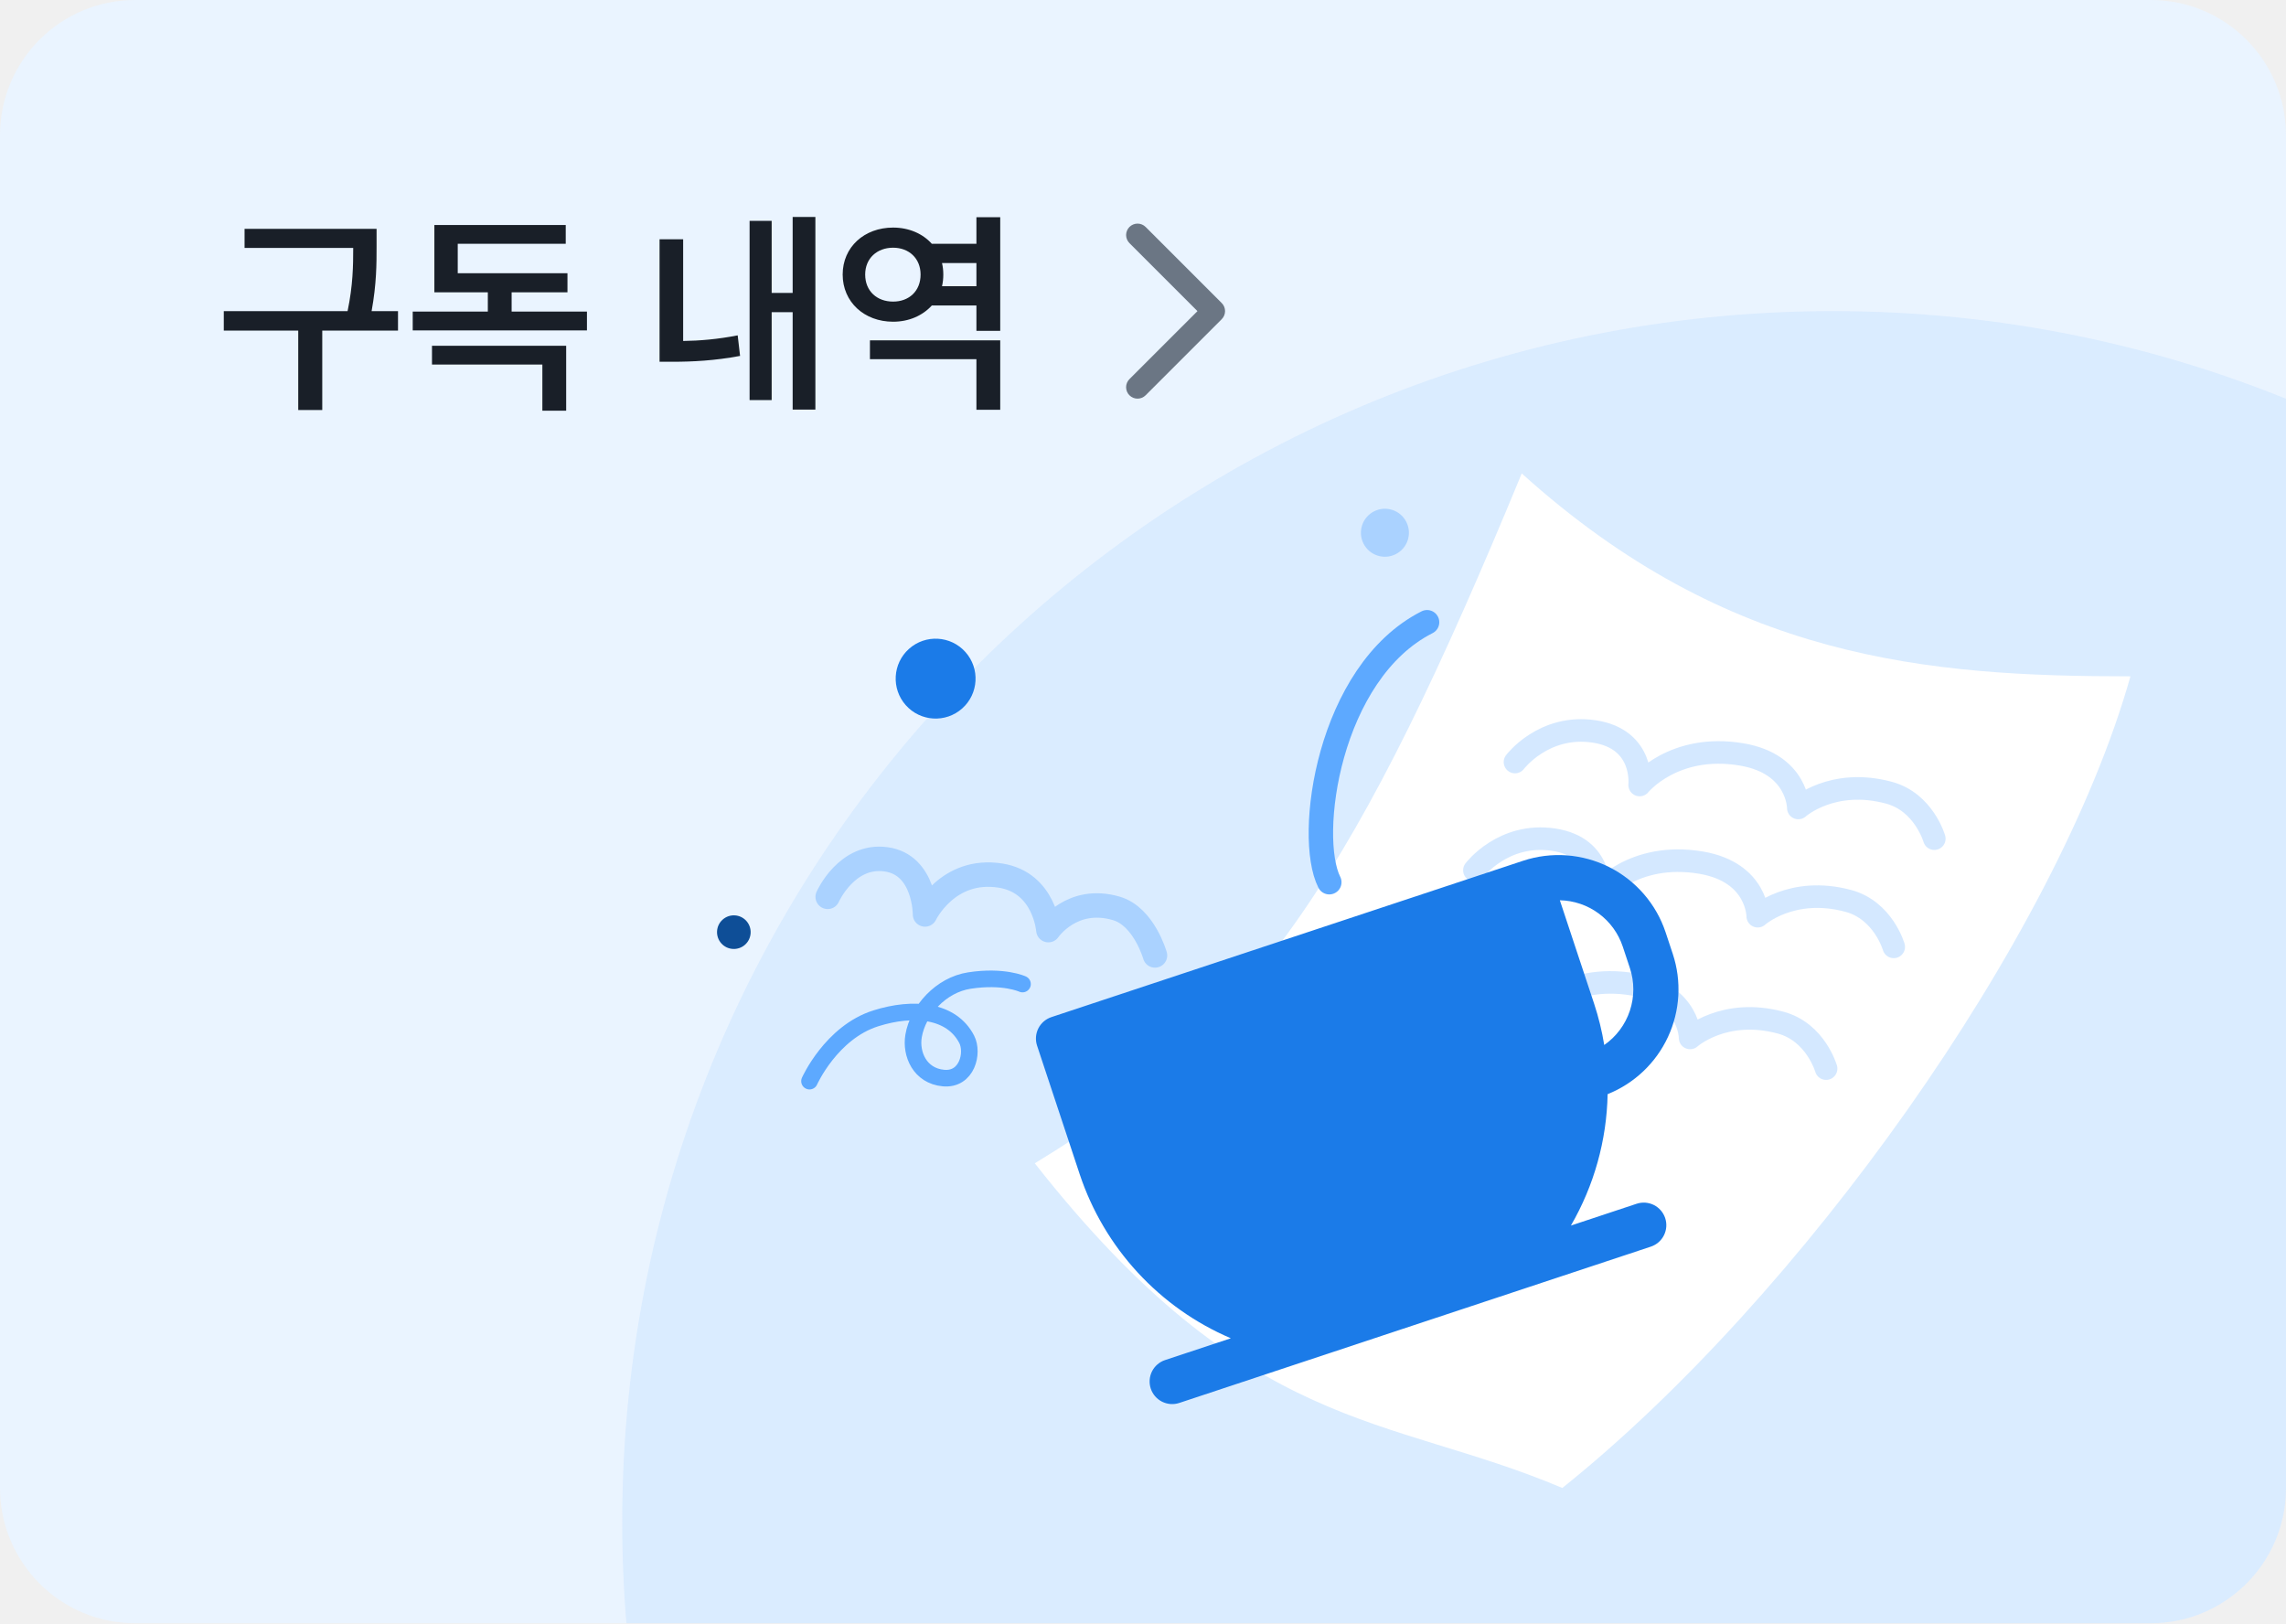
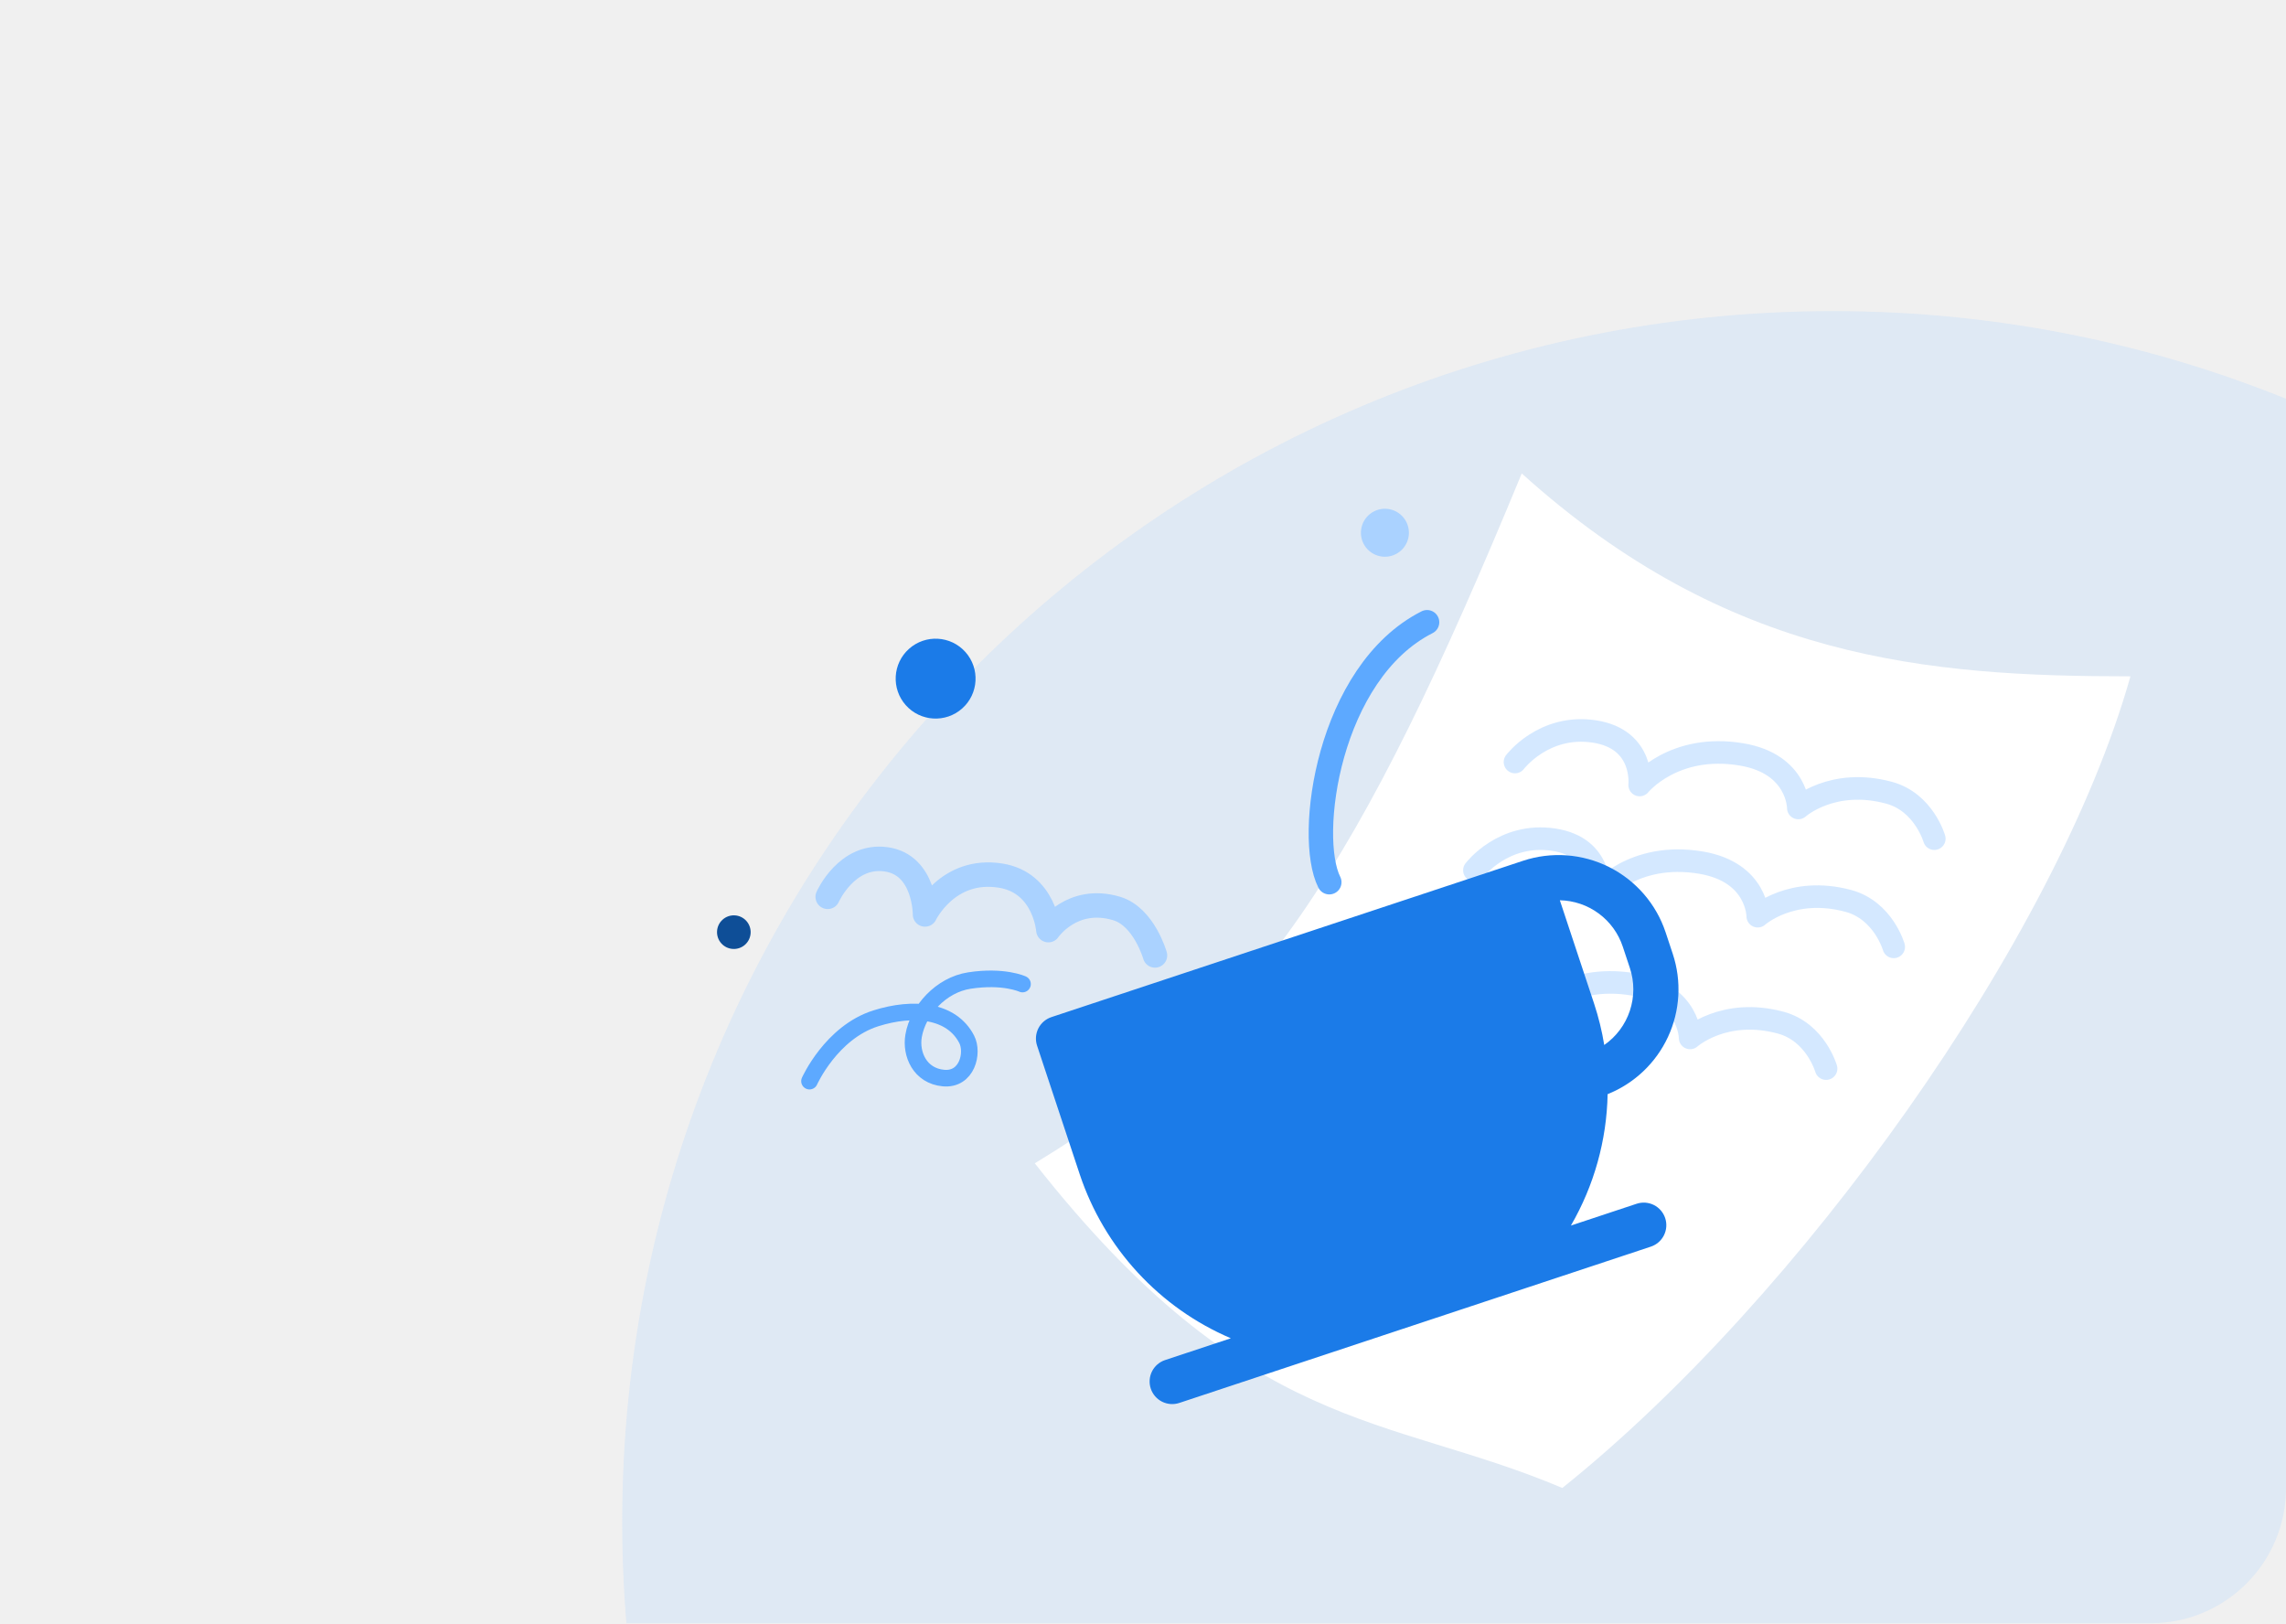
<svg xmlns="http://www.w3.org/2000/svg" width="169" height="120" viewBox="0 0 169 120" fill="none">
-   <g clip-path="url(#clip0_2198_8130)">
-     <rect width="169" height="120" rx="10" fill="#EAF4FF" />
+   <g clip-path="url(#clip0_2227_7967)">
    <circle opacity="0.25" cx="135.5" cy="112.5" r="89.5" fill="#AAD2FF" />
    <path d="M76.5 86C92.919 76.052 100.557 63.935 112.5 35C127.76 48.777 142.5 50 157.5 50C152 69.5 133 96 115.5 110C102.5 104.5 92.353 106.161 76.5 86Z" fill="white" />
-     <path d="M18.08 16.92H27.84V18.168C27.84 19.512 27.84 20.968 27.472 23H29.424V24.44H23.824V30.312H22.048V24.44H16.544V23H25.696C26.096 21.08 26.112 19.624 26.112 18.328H18.08V16.92ZM30.512 23.032H36.064V21.608H32.112V16.632H41.824V18.024H33.84V20.2H41.952V21.608H37.824V23.032H43.392V24.424H30.512V23.032ZM31.936 25.56H41.856V30.36H40.096V26.952H31.936V25.56ZM58.6 16.04H60.28V30.28H58.6V23.08H57.048V29.576H55.416V16.328H57.048V21.656H58.6V16.04ZM48.76 17.688H50.504V25.208C51.704 25.192 53.064 25.08 54.536 24.792L54.712 26.312C52.824 26.664 51.192 26.744 49.72 26.744H48.76V17.688ZM64.313 25.16H73.945V30.296H72.185V26.552H64.313V25.16ZM72.185 16.056H73.945V24.456H72.185V22.584H68.889C68.201 23.336 67.193 23.784 66.025 23.784C63.897 23.784 62.297 22.328 62.297 20.296C62.297 18.264 63.897 16.824 66.025 16.824C67.193 16.824 68.217 17.272 68.889 18.024H72.185V16.056ZM66.025 18.312C64.841 18.312 63.961 19.096 63.961 20.296C63.961 21.528 64.841 22.296 66.025 22.296C67.193 22.296 68.057 21.528 68.057 20.296C68.057 19.096 67.193 18.312 66.025 18.312ZM69.641 21.16H72.185V19.448H69.641C69.705 19.72 69.737 19.992 69.737 20.296C69.737 20.6 69.705 20.888 69.641 21.16Z" fill="#191F28" />
-     <path d="M90.318 23.598L84.693 29.223C84.534 29.382 84.319 29.471 84.095 29.471C83.871 29.471 83.656 29.382 83.498 29.223C83.339 29.065 83.25 28.85 83.25 28.625C83.25 28.401 83.339 28.186 83.498 28.028L88.526 23.001L83.499 17.973C83.421 17.895 83.358 17.802 83.316 17.699C83.273 17.596 83.251 17.486 83.251 17.375C83.251 17.265 83.273 17.155 83.316 17.052C83.358 16.95 83.421 16.856 83.499 16.778C83.577 16.699 83.671 16.637 83.773 16.595C83.876 16.552 83.986 16.53 84.097 16.53C84.208 16.53 84.317 16.552 84.42 16.595C84.523 16.637 84.616 16.699 84.694 16.778L90.319 22.403C90.398 22.481 90.46 22.575 90.503 22.677C90.545 22.78 90.567 22.89 90.567 23.001C90.567 23.112 90.545 23.222 90.502 23.324C90.459 23.427 90.397 23.52 90.318 23.598Z" fill="#6B7684" />
    <circle cx="69.169" cy="50.169" r="2.953" transform="rotate(-41.7095 69.1692 50.1694)" fill="#1B7BE8" />
    <circle cx="54.252" cy="68.912" r="1.243" transform="rotate(-41.7095 54.2515 68.9124)" fill="#0E4E97" />
    <path d="M61.189 66.301C61.189 66.301 62.592 63.129 65.497 63.525C68.402 63.921 68.384 67.604 68.384 67.604C68.384 67.604 70.057 64.105 73.976 64.732C77.241 65.255 77.504 68.763 77.504 68.763C77.504 68.763 79.246 66.18 82.546 67.16C84.576 67.764 85.387 70.633 85.387 70.633" stroke="#AAD2FF" stroke-width="1.806" stroke-linecap="round" stroke-linejoin="round" />
    <path opacity="0.5" d="M112 56.335C112 56.335 114.131 53.509 117.865 54.075C121.598 54.641 121.216 58.033 121.216 58.033C121.216 58.033 123.73 54.924 128.757 55.773C132.946 56.481 132.946 59.732 132.946 59.732C132.946 59.732 135.459 57.471 139.649 58.603C142.227 59.3 143 62 143 62" stroke="#AAD2FF" stroke-width="1.669" stroke-linecap="round" stroke-linejoin="round" />
    <path opacity="0.5" d="M109 64.335C109 64.335 111.131 61.509 114.865 62.075C118.598 62.641 118.216 66.034 118.216 66.034C118.216 66.034 120.73 62.924 125.757 63.773C129.946 64.481 129.946 67.732 129.946 67.732C129.946 67.732 132.459 65.472 136.649 66.603C139.227 67.3 140 70 140 70" stroke="#AAD2FF" stroke-width="1.669" stroke-linecap="round" stroke-linejoin="round" />
    <path opacity="0.5" d="M104 73.335C104 73.335 106.131 70.509 109.865 71.075C113.598 71.641 113.216 75.034 113.216 75.034C113.216 75.034 115.73 71.924 120.757 72.773C124.946 73.481 124.946 76.732 124.946 76.732C124.946 76.732 127.459 74.472 131.649 75.603C134.227 76.3 135 79 135 79" stroke="#AAD2FF" stroke-width="1.669" stroke-linecap="round" stroke-linejoin="round" />
    <path d="M98.273 65.219C96.563 61.844 98.188 49.707 105.5 46" stroke="#5DA9FF" stroke-width="1.806" stroke-linecap="round" stroke-linejoin="round" />
    <circle cx="102.384" cy="39.385" r="1.774" transform="rotate(-26.8812 102.384 39.3847)" fill="#AAD2FF" />
    <path d="M59.845 79.926C59.845 79.926 61.451 76.323 64.748 75.283C67.525 74.406 70.35 74.663 71.469 76.84C71.978 77.83 71.502 79.86 69.749 79.698C67.995 79.536 67.313 77.912 67.54 76.581C67.86 74.706 69.553 72.814 71.663 72.489C74.196 72.099 75.592 72.748 75.592 72.748" stroke="#5DA9FF" stroke-width="1.227" stroke-linecap="round" stroke-linejoin="round" />
-     <g clip-path="url(#clip1_2198_8130)">
+     <g clip-path="url(#clip1_2227_7967)">
      <path d="M112.59 63.637L77.729 75.192C77.309 75.332 76.961 75.632 76.762 76.028C76.564 76.424 76.53 76.882 76.669 77.302L79.821 86.81C80.72 89.506 82.181 91.981 84.107 94.071C86.033 96.161 88.38 97.819 90.994 98.935L86.133 100.546C85.713 100.685 85.365 100.986 85.166 101.382C84.968 101.777 84.934 102.236 85.074 102.656C85.213 103.076 85.514 103.424 85.909 103.623C86.305 103.821 86.763 103.855 87.184 103.715L122.045 92.16C122.465 92.02 122.813 91.72 123.011 91.324C123.21 90.928 123.243 90.47 123.104 90.05C122.965 89.629 122.664 89.282 122.269 89.083C121.873 88.885 121.415 88.851 120.994 88.99L116.134 90.602C117.847 87.646 118.782 84.304 118.849 80.888C120.821 80.097 122.417 78.584 123.311 76.657C124.206 74.73 124.332 72.535 123.665 70.518L123.139 68.933C122.443 66.832 120.94 65.094 118.962 64.1C116.983 63.107 114.691 62.94 112.59 63.637ZM120.496 71.569C120.835 72.594 120.833 73.702 120.491 74.726C120.15 75.751 119.486 76.637 118.599 77.254C118.43 76.219 118.18 75.199 117.852 74.204L115.316 66.554C116.351 66.575 117.354 66.915 118.188 67.53C119.022 68.144 119.644 69.001 119.97 69.984L120.496 71.569Z" fill="#1B7BE8" />
    </g>
  </g>
  <defs>
-     <clipPath id="clip0_2198_8130">
+     <clipPath id="clip0_2227_7967">
      <rect width="169" height="120" rx="10" fill="white" />
    </clipPath>
-     <clipPath id="clip1_2198_8130">
+     <clipPath id="clip1_2227_7967">
      <rect width="53.42" height="53.42" fill="white" transform="translate(66.1382 61.4473) rotate(-18.3392)" />
    </clipPath>
  </defs>
</svg>
